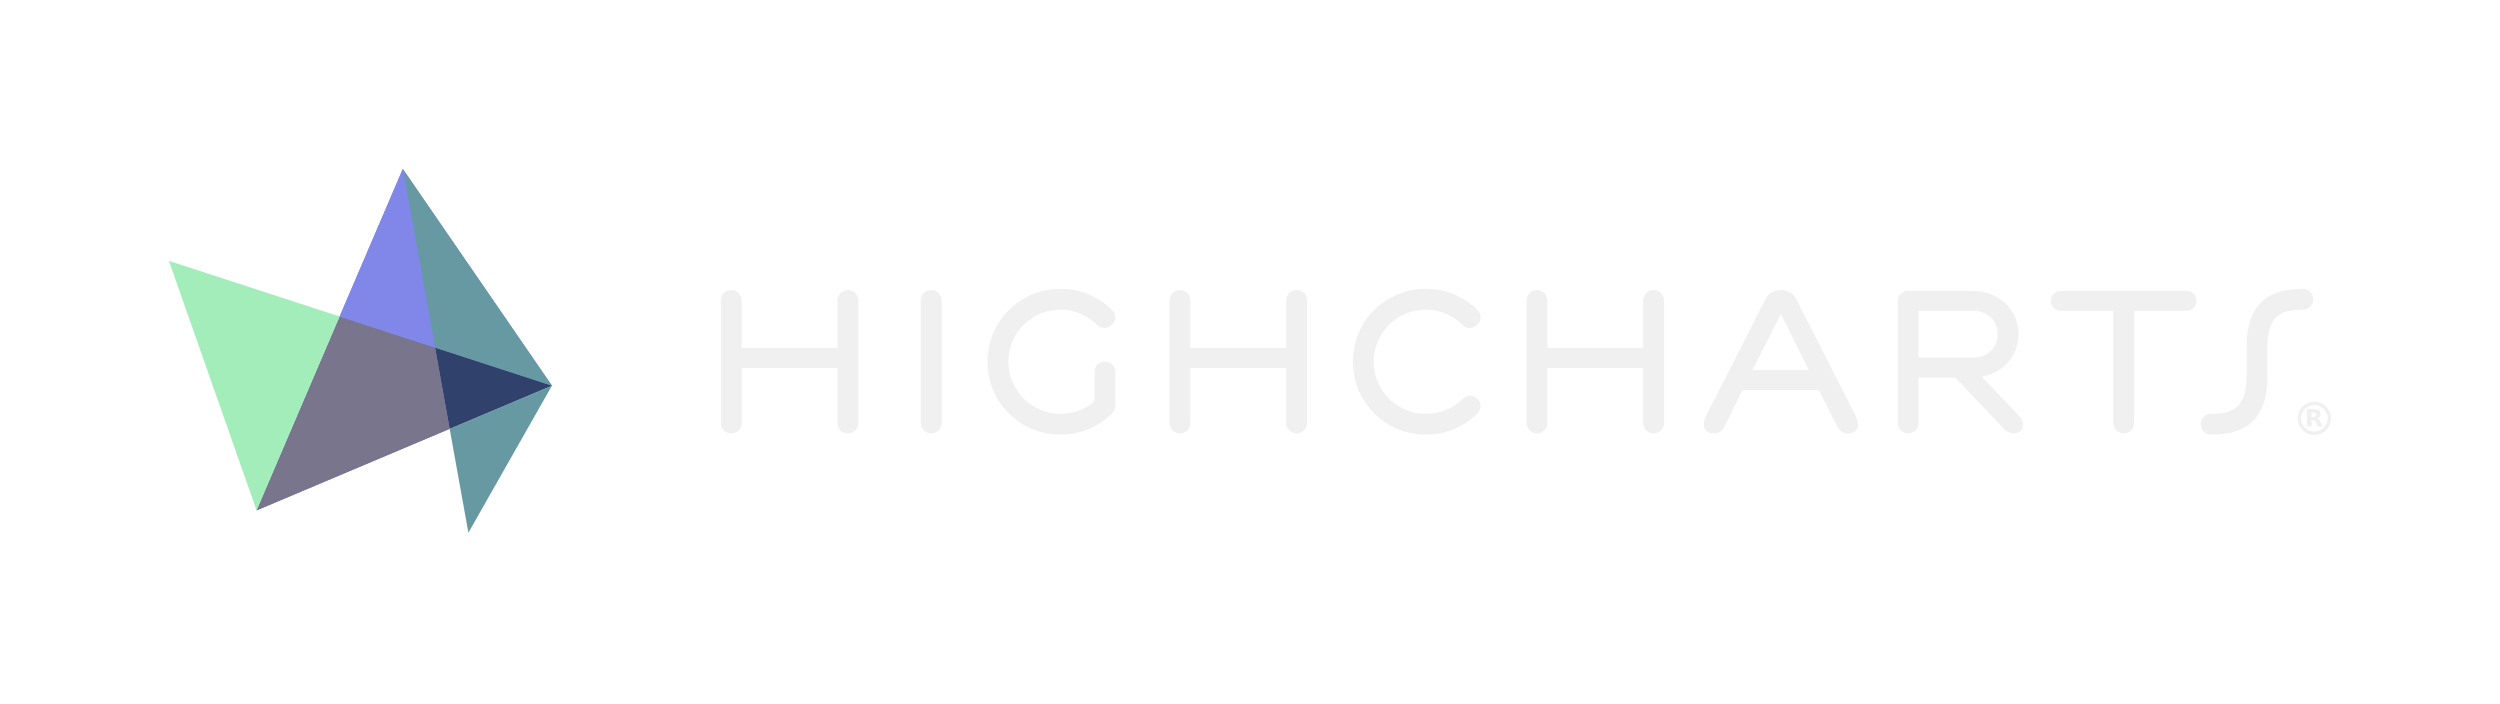
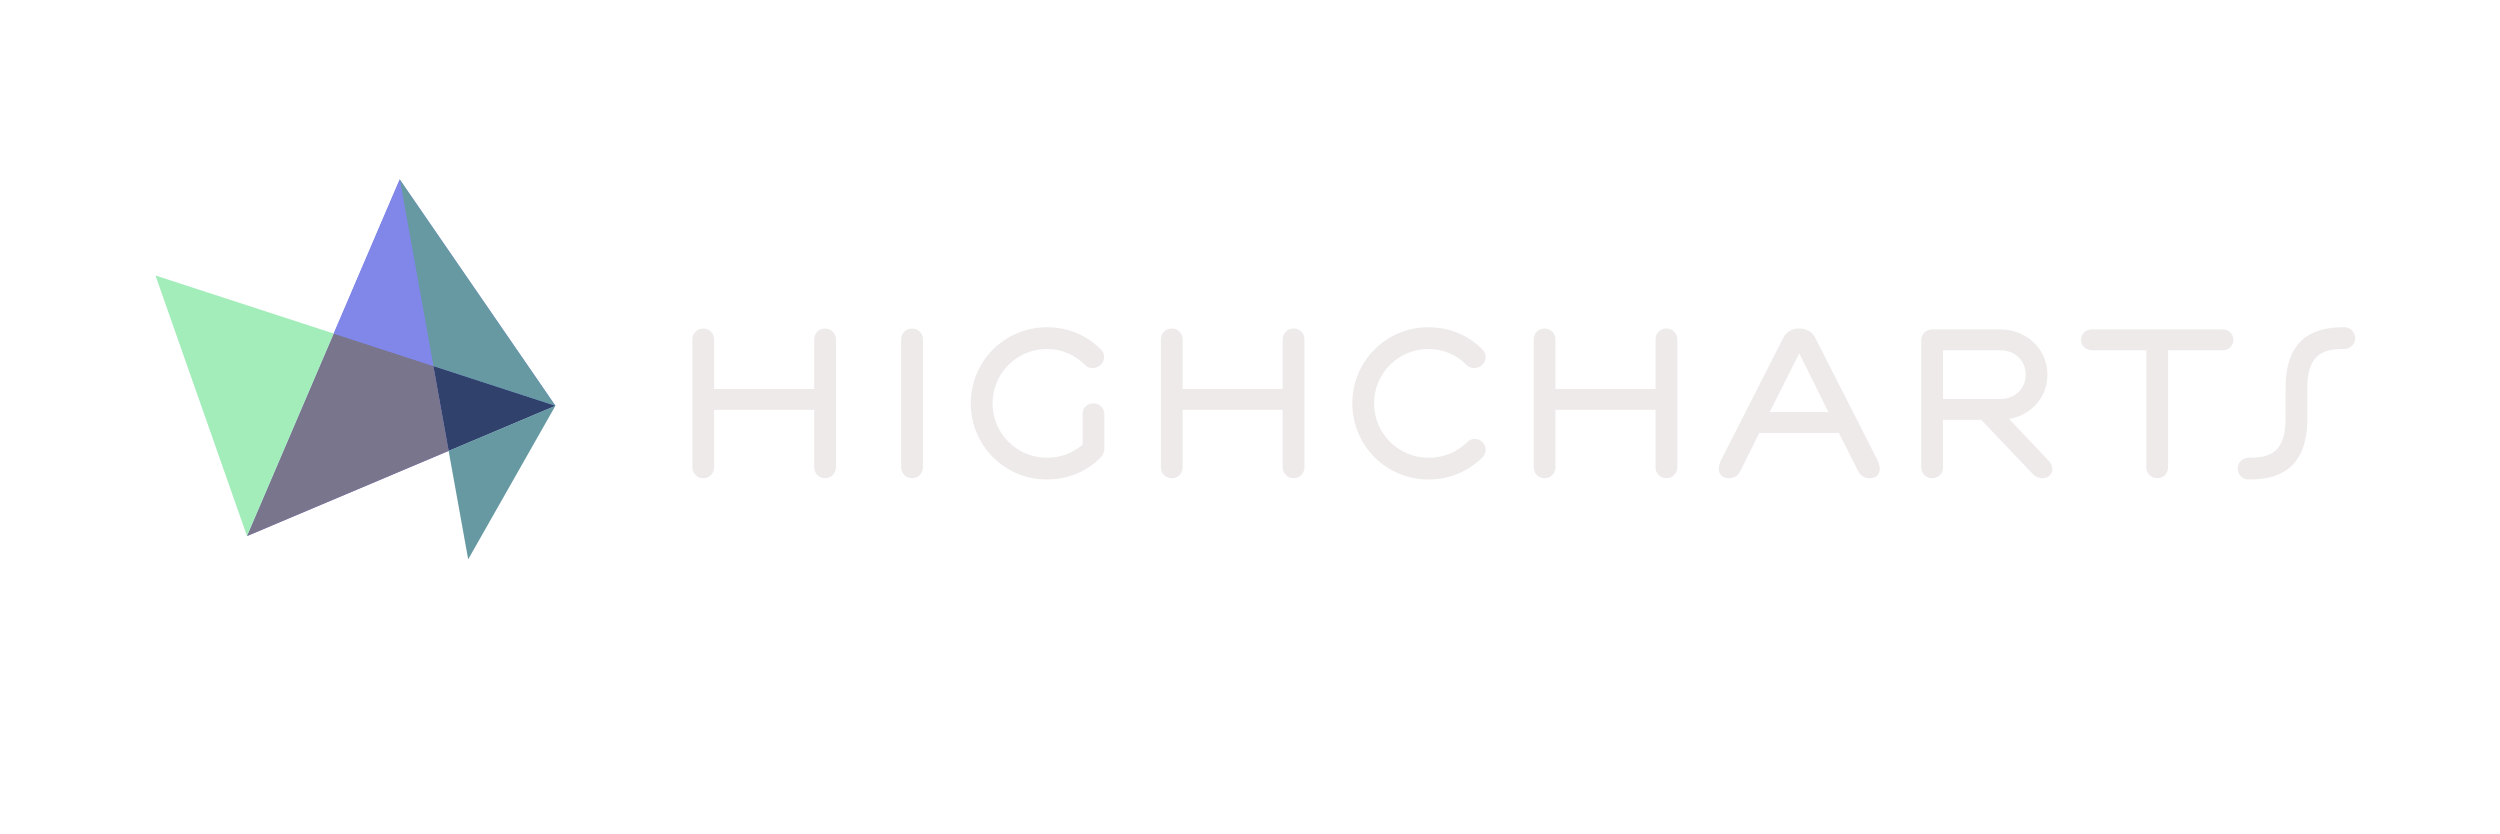
- <svg xmlns="http://www.w3.org/2000/svg" version="1.1" id="logo-highcharts" x="0px" y="0px" width="444" height="125" viewBox="0 0 444 125" xml:space="preserve">
-   <g id="symbol" transform="translate(30,30) scale(1)">
-     <polygon fill="#8087E8" points="41.539,0 30.315,26.21 15.567,60.651 49.859,46.165 68.023,38.493 " id="svg_2" stroke-width="0" stroke="#f0f0f0" fill-opacity="1" stroke-linejoin="round" />
-     <polygon fill="#30426B" points="47.258,31.73 49.86,46.165 68.024,38.493 " id="svg_3" stroke-width="0" stroke="#f0f0f0" fill-opacity="1" stroke-linejoin="round" />
-     <polygon fill="#6699A1" points="41.539,0 47.258,31.731 68.023,38.493 " id="svg_4" stroke-width="0" stroke="#f0f0f0" fill-opacity="1" stroke-linejoin="round" />
-     <polygon fill="#78758C" points="47.258,31.73 68.024,38.493 30.316,26.209 15.567,60.651 49.86,46.165 " id="svg_5" stroke-width="0" stroke="#f0f0f0" fill-opacity="1" stroke-linejoin="round" />
-     <polygon fill="#A3EDBA" points="15.567,60.651 30.315,26.21 0,16.335 " id="svg_6" stroke-width="0" stroke="#f0f0f0" fill-opacity="1" stroke-linejoin="round" />
-     <polygon fill="#6699A1" points="49.86,46.165 53.186,64.61 68.024,38.493 " id="svg_7" stroke-width="0" stroke="#f0f0f0" fill-opacity="1" stroke-linejoin="round" />
-     <polygon fill="#8087E8" points="41.539,0 30.315,26.21 47.258,31.731 " id="svg_8" stroke-width="0" stroke="#f0f0f0" fill-opacity="1" stroke-linejoin="round" />
+ <svg xmlns="http://www.w3.org/2000/svg" version="1.1" id="Warstwa_1" x="0px" y="0px" width="425.197px" height="141.732px" viewBox="0 0 425.197 141.732" enable-background="new 0 0 425.197 141.732" xml:space="preserve">
+   <g>
+     <path fill="#eeeaea" d="M138.475,69.712h-17.02v9.77c0,1.037-0.813,1.851-1.849,1.851c-1.037,0-1.85-0.813-1.85-1.851V57.725   c0-1.037,0.813-1.852,1.85-1.852c1.036,0,1.849,0.813,1.849,1.852v8.436h17.02v-8.436c0-1.037,0.814-1.852,1.85-1.852   c1.036,0,1.85,0.813,1.85,1.852v21.754c0,1.037-0.814,1.851-1.85,1.851c-1.036,0-1.85-0.813-1.85-1.851V69.712z" />
+     <path fill="#eeeaea" d="M156.973,79.479c0,1.037-0.814,1.851-1.852,1.851s-1.852-0.813-1.852-1.851V57.725   c0-1.037,0.814-1.852,1.852-1.852s1.852,0.813,1.852,1.852V79.479z" />
+     <path fill="#eeeaea" d="M184.125,70.378c0-1.036,0.814-1.774,1.852-1.774c1.034,0,1.852,0.813,1.852,1.849v5.847   c0,0.444-0.226,1.109-0.595,1.479c-2.367,2.369-5.549,3.773-9.176,3.773c-7.178,0-12.949-5.771-12.949-12.948   c0-7.181,5.771-12.949,12.949-12.949c3.627,0,6.809,1.405,9.176,3.771c0.738,0.74,0.738,1.852,0,2.592   c-0.741,0.738-1.922,0.813-2.663,0.072c-1.702-1.699-3.923-2.736-6.513-2.736c-5.104,0-9.249,4.144-9.249,9.25   c0,5.104,4.146,9.25,9.249,9.25c2.367,0,4.441-0.813,6.067-2.222V70.378z" />
+     <path fill="#eeeaea" d="M218.162,69.712h-17.019v9.77c0,1.037-0.817,1.851-1.852,1.851c-1.037,0-1.849-0.813-1.849-1.851V57.725   c0-1.037,0.812-1.852,1.849-1.852c1.034,0,1.852,0.813,1.852,1.852v8.436h17.019v-8.436c0-1.037,0.813-1.852,1.849-1.852   c1.037,0,1.852,0.813,1.852,1.852v21.754c0,1.037-0.813,1.851-1.852,1.851c-1.033,0-1.849-0.813-1.849-1.851V69.712z" />
+     <path fill="#eeeaea" d="M242.948,81.552c-7.182,0-12.949-5.771-12.949-12.948c0-7.181,5.77-12.949,12.949-12.949   c3.627,0,6.809,1.405,9.176,3.771c0.738,0.74,0.738,1.852,0,2.592c-0.741,0.738-1.925,0.813-2.666,0.072   c-1.699-1.699-3.92-2.736-6.51-2.736c-5.106,0-9.249,4.144-9.249,9.25c0,5.104,4.143,9.25,9.249,9.25   c2.59,0,4.884-0.962,6.586-2.664c0.74-0.741,1.849-0.741,2.59,0c0.738,0.738,0.738,1.85,0,2.589   C249.756,80.146,246.574,81.552,242.948,81.552z" />
+     <path fill="#eeeaea" d="M281.569,69.712h-17.02v9.77c0,1.037-0.813,1.851-1.852,1.851c-1.034,0-1.85-0.813-1.85-1.851V57.725   c0-1.037,0.813-1.852,1.85-1.852c1.035,0,1.852,0.813,1.852,1.852v8.436h17.02v-8.436c0-1.037,0.813-1.852,1.853-1.852   c1.034,0,1.849,0.813,1.849,1.852v21.754c0,1.037-0.813,1.851-1.849,1.851c-1.037,0-1.853-0.813-1.853-1.851V69.712z" />
+     <path fill="#eeeaea" d="M308.758,57.503l10.507,20.646c0.223,0.443,0.445,1.036,0.445,1.554c0,1.036-0.668,1.628-1.702,1.628   c-0.741,0-1.481-0.222-2.001-1.258l-3.253-6.438h-13.547l-3.183,6.438c-0.517,1.036-1.256,1.258-1.994,1.258   c-1.037,0-1.702-0.593-1.702-1.628c0-0.519,0.22-1.109,0.442-1.554l10.506-20.646c0.668-1.405,2.002-1.628,2.74-1.628   C306.76,55.875,308.09,56.096,308.758,57.503z M300.985,70.083h9.988l-4.957-9.99L300.985,70.083z" />
+     <path fill="#eeeaea" d="M340.159,56.023c4.441,0,8.064,3.255,8.064,7.694c0,3.923-2.813,6.884-6.511,7.549l6.731,7.104   c0.664,0.666,0.889,1.85,0.146,2.516c-0.736,0.741-2.145,0.521-2.886-0.296l-8.729-9.176h-6.511v8.142   c0,1.034-0.815,1.774-1.854,1.774c-1.033,0-1.85-0.813-1.85-1.851V57.873c0-1.035,0.814-1.85,1.85-1.85H340.159z M330.468,59.575   v8.288h9.691c2.59,0,4.367-1.776,4.367-4.146c0-2.365-1.777-4.144-4.367-4.144L330.468,59.575L330.468,59.575z" />
+     <path fill="#eeeaea" d="M365.047,59.575h-9.249c-1.033,0-1.849-0.74-1.849-1.776c0-1.034,0.813-1.773,1.849-1.773h22.201   c1.037,0,1.852,0.74,1.852,1.773c0,1.037-0.813,1.776-1.852,1.776h-9.249V79.48c0,1.037-0.813,1.851-1.849,1.851   c-1.037,0-1.854-0.813-1.854-1.851V59.575z" />
+     <path fill="#eeeaea" d="M388.724,66.013c0-9.25,5.698-10.359,9.99-10.359c1.035,0,1.85,0.813,1.85,1.85   c0,1.036-0.813,1.851-1.85,1.851c-3.479,0-6.29,0.738-6.29,6.66v5.18c0,9.25-5.698,10.358-9.989,10.358   c-1.035,0-1.85-0.813-1.85-1.85s0.814-1.85,1.85-1.85c3.479,0,6.289-0.74,6.289-6.66V66.013z" />
  </g>
-   <g id="text-highcharts" transform="translate(128.024,51.29105) scale(1)">
-     <path fill="#f0f0f0" d="M20.719,14.058 h-17.02 v9.77 c0,1.037 -0.813,1.851 -1.849,1.851 c-1.037,0 -1.85,-0.813 -1.85,-1.851 V2.071 c0,-1.037 0.813,-1.852 1.85,-1.852 c1.036,0 1.849,0.813 1.849,1.852 v8.436 h17.02 v-8.436 c0,-1.037 0.814,-1.852 1.85,-1.852 c1.036,0 1.85,0.813 1.85,1.852 v21.754 c0,1.037 -0.814,1.851 -1.85,1.851 c-1.036,0 -1.85,-0.813 -1.85,-1.851 V14.058 z" id="svg_2" stroke-width="0px" stroke="#f0f0f0" />
-     <path fill="#f0f0f0" d="M39.217,23.825 c0,1.037 -0.814,1.851 -1.852,1.851 s-1.852,-0.813 -1.852,-1.851 V2.071 c0,-1.037 0.814,-1.852 1.852,-1.852 s1.852,0.813 1.852,1.852 V23.825 z" id="svg_3" stroke-width="0px" stroke="#f0f0f0" />
-     <path fill="#f0f0f0" d="M66.369,14.724 c0,-1.036 0.814,-1.774 1.852,-1.774 c1.034,0 1.852,0.813 1.852,1.849 v5.847 c0,0.444 -0.226,1.109 -0.595,1.479 c-2.367,2.369 -5.549,3.773 -9.176,3.773 c-7.178,0 -12.949,-5.771 -12.949,-12.948 c0,-7.181 5.771,-12.949 12.949,-12.949 c3.627,0 6.809,1.405 9.176,3.771 c0.738,0.74 0.738,1.852 0,2.592 c-0.741,0.738 -1.922,0.813 -2.663,0.072 c-1.702,-1.699 -3.923,-2.736 -6.513,-2.736 c-5.104,0 -9.249,4.144 -9.249,9.25 c0,5.104 4.146,9.25 9.249,9.25 c2.367,0 4.441,-0.813 6.067,-2.222 V14.724 z" id="svg_4" stroke-width="0px" stroke="#f0f0f0" />
-     <path fill="#f0f0f0" d="M100.406,14.058 h-17.019 v9.77 c0,1.037 -0.817,1.851 -1.852,1.851 c-1.037,0 -1.849,-0.813 -1.849,-1.851 V2.071 c0,-1.037 0.812,-1.852 1.849,-1.852 c1.034,0 1.852,0.813 1.852,1.852 v8.436 h17.019 v-8.436 c0,-1.037 0.813,-1.852 1.849,-1.852 c1.037,0 1.852,0.813 1.852,1.852 v21.754 c0,1.037 -0.813,1.851 -1.852,1.851 c-1.033,0 -1.849,-0.813 -1.849,-1.851 V14.058 z" id="svg_5" stroke-width="0px" stroke="#f0f0f0" />
-     <path fill="#f0f0f0" d="M125.192,25.898 c-7.182,0 -12.949,-5.771 -12.949,-12.948 c0,-7.181 5.77,-12.949 12.949,-12.949 c3.627,0 6.809,1.405 9.176,3.771 c0.738,0.74 0.738,1.852 0,2.592 c-0.741,0.738 -1.925,0.813 -2.666,0.072 c-1.699,-1.699 -3.92,-2.736 -6.51,-2.736 c-5.106,0 -9.249,4.144 -9.249,9.25 c0,5.104 4.143,9.25 9.249,9.25 c2.59,0 4.884,-0.962 6.586,-2.664 c0.74,-0.741 1.849,-0.741 2.59,0 c0.738,0.738 0.738,1.85 0,2.589 C132,24.492 128.818,25.898 125.192,25.898 z" id="svg_6" stroke-width="0px" stroke="#f0f0f0" />
-     <path fill="#f0f0f0" d="M163.813,14.058 h-17.02 v9.77 c0,1.037 -0.813,1.851 -1.852,1.851 c-1.034,0 -1.85,-0.813 -1.85,-1.851 V2.071 c0,-1.037 0.813,-1.852 1.85,-1.852 c1.035,0 1.852,0.813 1.852,1.852 v8.436 h17.02 v-8.436 c0,-1.037 0.813,-1.852 1.853,-1.852 c1.034,0 1.849,0.813 1.849,1.852 v21.754 c0,1.037 -0.813,1.851 -1.849,1.851 c-1.037,0 -1.853,-0.813 -1.853,-1.851 V14.058 z" id="svg_7" stroke-width="0px" stroke="#f0f0f0" />
-     <path fill="#f0f0f0" d="M191.002,1.849 l10.507,20.646 c0.223,0.443 0.445,1.036 0.445,1.554 c0,1.036 -0.668,1.628 -1.702,1.628 c-0.741,0 -1.481,-0.222 -2.001,-1.258 l-3.253,-6.438 h-13.547 l-3.183,6.438 c-0.517,1.036 -1.256,1.258 -1.994,1.258 c-1.037,0 -1.702,-0.593 -1.702,-1.628 c0,-0.519 0.22,-1.109 0.442,-1.554 l10.506,-20.646 c0.668,-1.405 2.002,-1.628 2.74,-1.628 C189.004,0.221 190.334,0.442 191.002,1.849 zM183.229,14.429 h9.988 l-4.957,-9.99 L183.229,14.429 z" id="svg_8" stroke-width="0px" stroke="#f0f0f0" />
-     <path fill="#f0f0f0" d="M222.403,0.369 c4.441,0 8.064,3.255 8.064,7.694 c0,3.923 -2.813,6.884 -6.511,7.549 l6.731,7.104 c0.664,0.666 0.889,1.85 0.146,2.516 c-0.736,0.741 -2.145,0.521 -2.886,-0.296 l-8.729,-9.176 h-6.511 v8.142 c0,1.034 -0.815,1.774 -1.854,1.774 c-1.033,0 -1.85,-0.813 -1.85,-1.851 V2.219 c0,-1.035 0.814,-1.85 1.85,-1.85 H222.403 zM212.712,3.921 v8.288 h9.691 c2.59,0 4.367,-1.776 4.367,-4.146 c0,-2.365 -1.777,-4.144 -4.367,-4.144 L212.712,3.921 L212.712,3.921 z" id="svg_9" stroke-width="0px" stroke="#f0f0f0" />
-     <path fill="#f0f0f0" d="M247.291,3.921 h-9.249 c-1.033,0 -1.849,-0.74 -1.849,-1.776 c0,-1.034 0.813,-1.773 1.849,-1.773 h22.201 c1.037,0 1.852,0.74 1.852,1.773 c0,1.037 -0.813,1.776 -1.852,1.776 h-9.249 V23.826 c0,1.037 -0.813,1.851 -1.849,1.851 c-1.037,0 -1.854,-0.813 -1.854,-1.851 V3.921 z" id="svg_10" stroke-width="0px" stroke="#f0f0f0" />
-     <path fill="#f0f0f0" d="M270.968,10.359 c0,-9.25 5.698,-10.359 9.99,-10.359 c1.035,0 1.85,0.813 1.85,1.85 c0,1.036 -0.813,1.851 -1.85,1.851 c-3.479,0 -6.29,0.738 -6.29,6.66 v5.18 c0,9.25 -5.698,10.358 -9.989,10.358 c-1.035,0 -1.85,-0.813 -1.85,-1.85 s0.814,-1.85 1.85,-1.85 c3.479,0 6.289,-0.74 6.289,-6.66 V10.359 z" id="svg_11" stroke-width="0px" stroke="#f0f0f0" />
-     <g transform="translate(280, 20) scale(0.03)">
-       <circle cx="100" cy="100" r="88.5" fill="none" stroke="#f0f0f0" stroke-width="20" />
-       <path d="M94.6 92C100.1 92 104.1 90.9 106.5 88.8C108.9 86.8 110.2 83.4 110.2 78.6C110.2 73.9 108.9 70.6 106.5 68.5C104.1 66.5 100.1 65.5 94.6 65.5L83.4 65.5L83.4 92L94.6 92M83.4 110.3L83.4 149.3L56.8 149.3L56.8 46.2L97.4 46.2C111 46.2 120.9 48.5 127.2 53.1C133.6 57.6 136.7 64.8 136.7 74.7C136.7 81.5 135.1 87.1 131.8 91.5C128.5 95.8 123.6 99.1 116.9 101.1C120.6 102 123.8 103.9 126.7 106.8C129.6 109.7 132.5 114.1 135.4 120.1L149.9 149.3L121.6 149.3L109 123.7C106.5 118.6 103.9 115 101.3 113.2C98.7 111.3 95.2 110.3 90.9 110.3L83.4 110.3" stroke-width="0px" stroke="#f0f0f0" fill="#f0f0f0" />
-     </g>
-   </g>
+   <polygon fill="#8087E8" points="67.981,30.52 56.757,56.73 42.009,91.171 76.301,76.685 94.465,69.013 " />
+   <polygon fill="#30426B" points="73.7,62.25 76.302,76.685 94.466,69.013 " />
+   <polygon fill="#6699A1" points="67.981,30.52 73.7,62.251 94.465,69.013 " />
+   <polygon fill="#78758C" points="73.7,62.25 94.466,69.013 56.758,56.729 42.009,91.171 76.302,76.685 " />
+   <polygon fill="#A3EDBA" points="42.009,91.171 56.757,56.73 26.442,46.855 " />
+   <polygon fill="#6699A1" points="76.302,76.685 79.628,95.13 94.466,69.013 " />
+   <polygon fill="#8087E8" points="67.981,30.52 56.757,56.73 73.7,62.251 " />
</svg>
